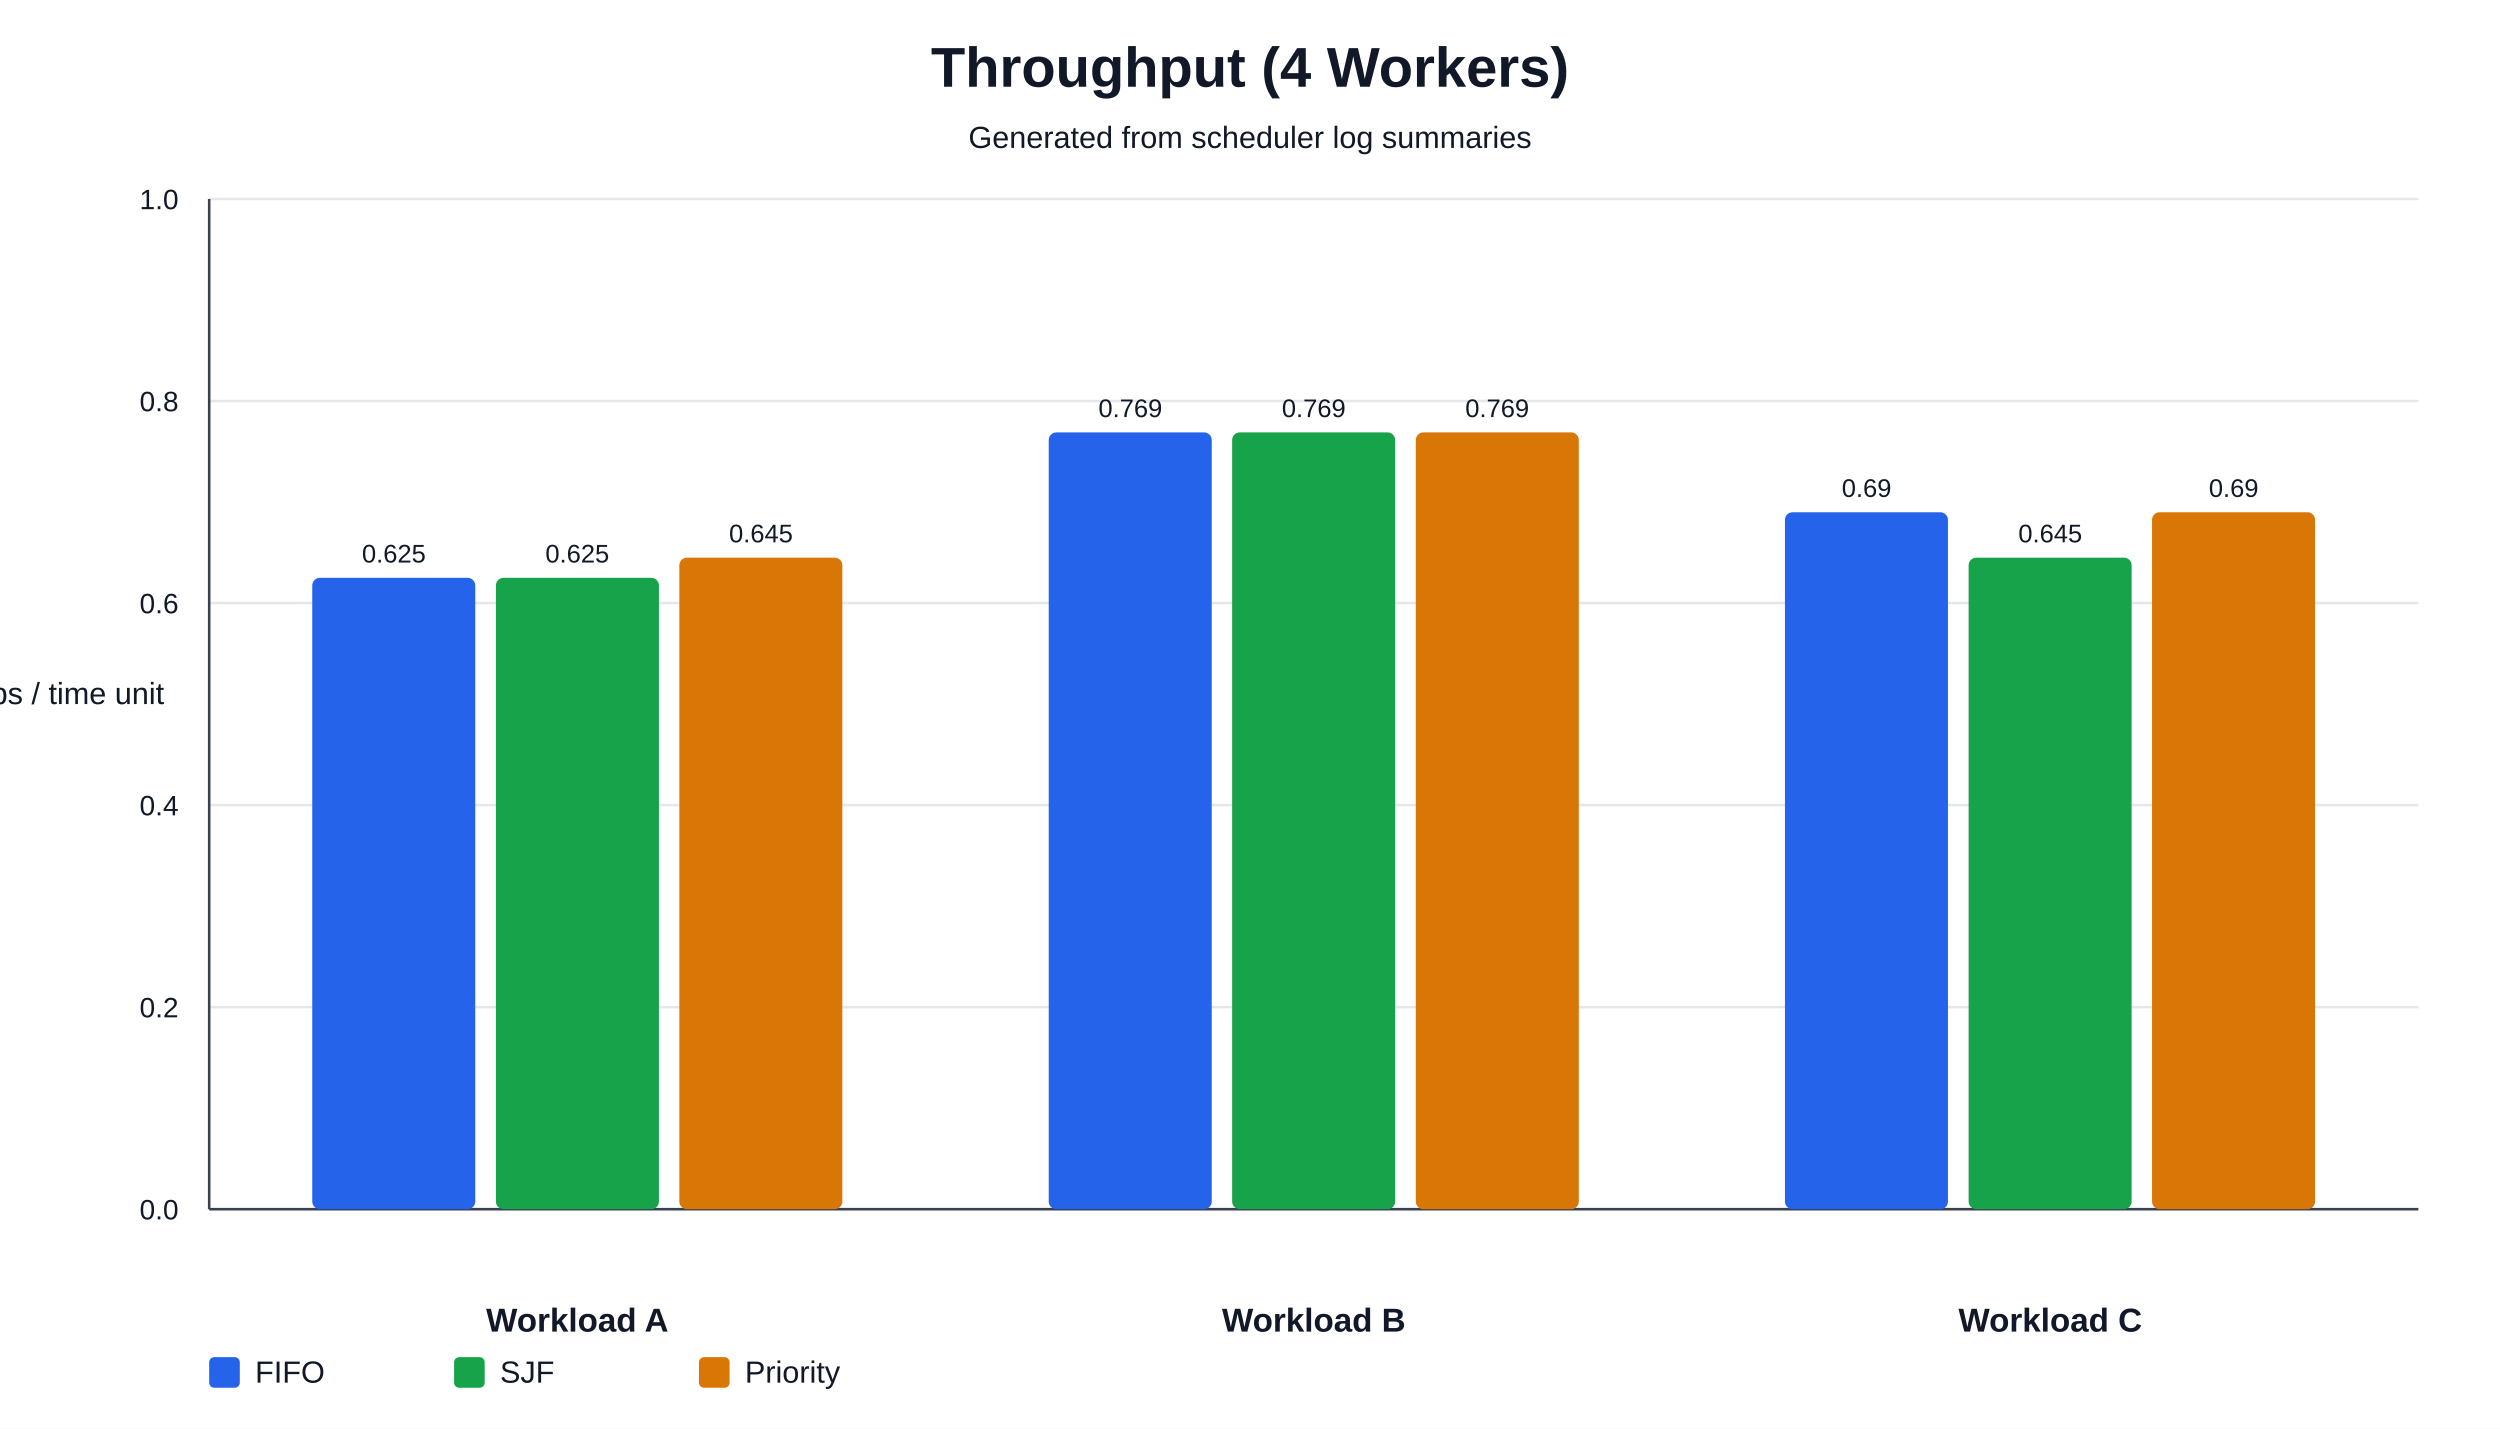
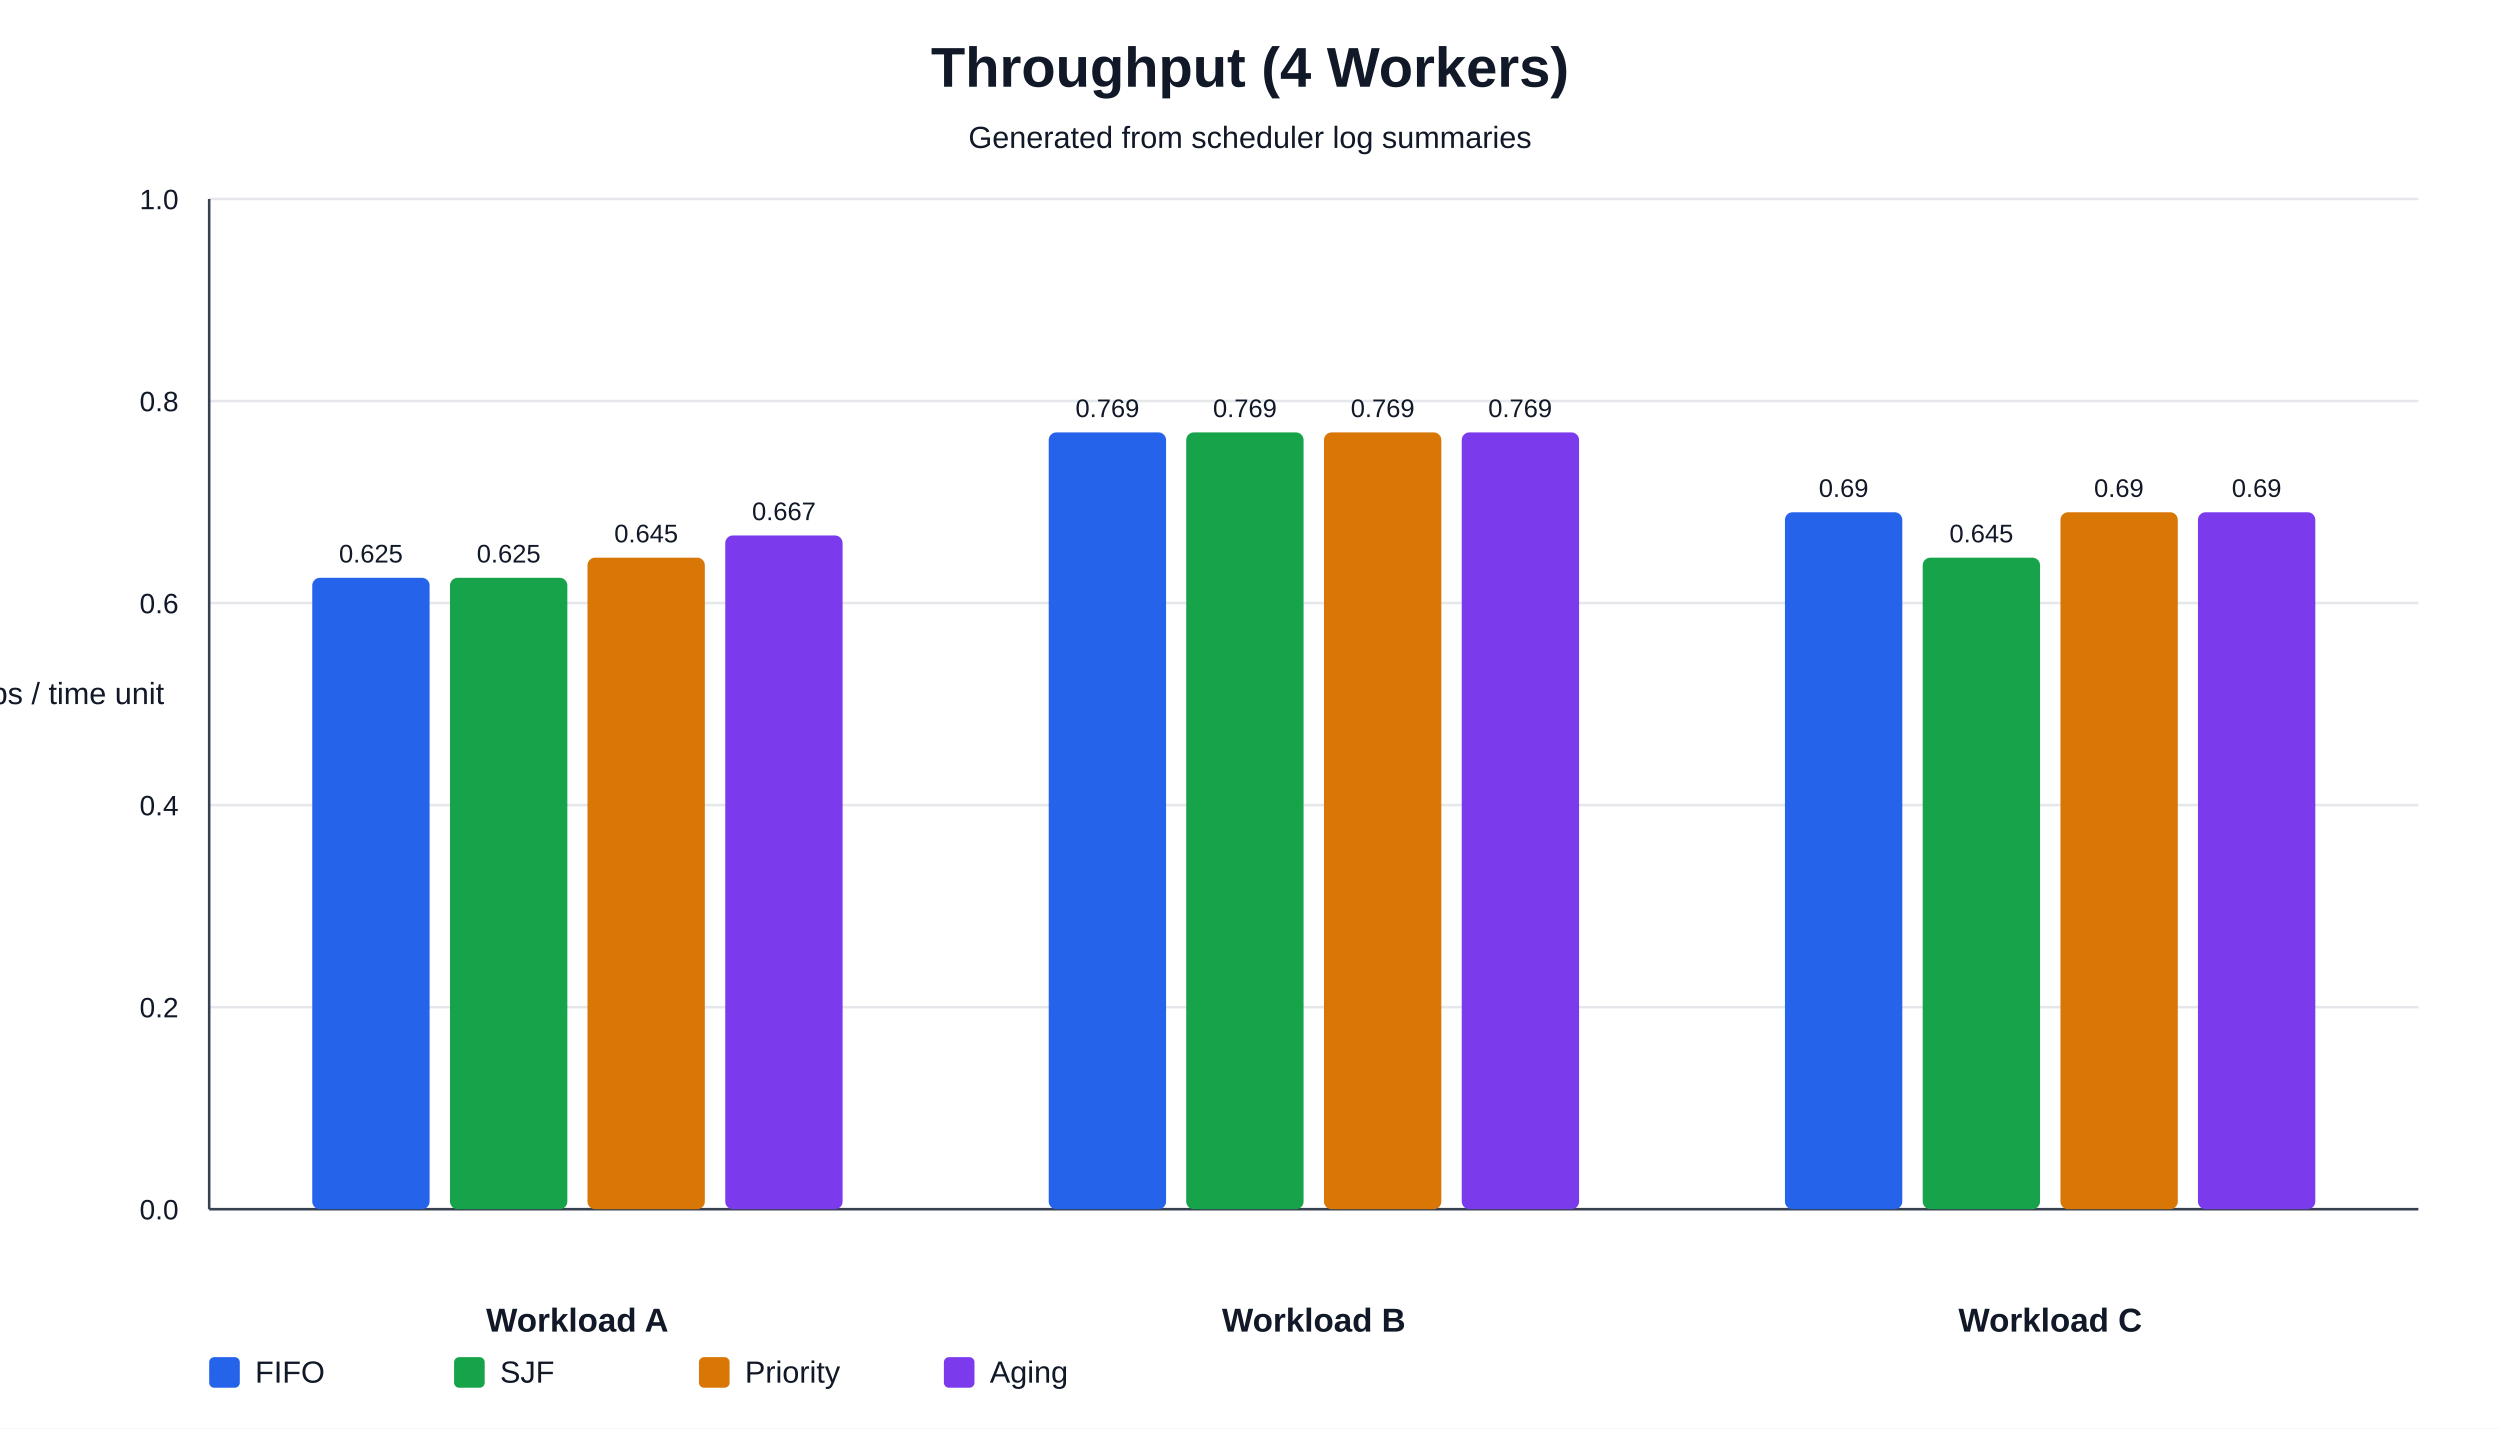
<svg xmlns="http://www.w3.org/2000/svg" width="980" height="560" viewBox="0 0 980 560">
  <rect width="100%" height="100%" fill="#ffffff" />
  <text x="490.0" y="34.0" font-family="Arial, sans-serif" font-size="22" font-weight="700" text-anchor="middle" fill="#111827">Throughput (4 Workers)</text>
  <text x="490.0" y="58.0" font-family="Arial, sans-serif" font-size="12" font-weight="400" text-anchor="middle" fill="#111827">Generated from scheduler log summaries</text>
  <line x1="82" y1="474.0" x2="948" y2="474.0" stroke="#e5e7eb" />
  <text x="70.0" y="478.0" font-family="Arial, sans-serif" font-size="11" font-weight="400" text-anchor="end" fill="#111827">0.0</text>
  <line x1="82" y1="394.8" x2="948" y2="394.8" stroke="#e5e7eb" />
  <text x="70.0" y="398.8" font-family="Arial, sans-serif" font-size="11" font-weight="400" text-anchor="end" fill="#111827">0.2</text>
  <line x1="82" y1="315.6" x2="948" y2="315.6" stroke="#e5e7eb" />
  <text x="70.0" y="319.6" font-family="Arial, sans-serif" font-size="11" font-weight="400" text-anchor="end" fill="#111827">0.4</text>
  <line x1="82" y1="236.4" x2="948" y2="236.4" stroke="#e5e7eb" />
  <text x="70.0" y="240.4" font-family="Arial, sans-serif" font-size="11" font-weight="400" text-anchor="end" fill="#111827">0.6</text>
  <line x1="82" y1="157.2" x2="948" y2="157.2" stroke="#e5e7eb" />
  <text x="70.0" y="161.2" font-family="Arial, sans-serif" font-size="11" font-weight="400" text-anchor="end" fill="#111827">0.8</text>
  <line x1="82" y1="78.0" x2="948" y2="78.0" stroke="#e5e7eb" />
  <text x="70.0" y="82.0" font-family="Arial, sans-serif" font-size="11" font-weight="400" text-anchor="end" fill="#111827">1.0</text>
  <line x1="82" y1="78" x2="82" y2="474" stroke="#374151" />
  <line x1="82" y1="474" x2="948" y2="474" stroke="#374151" />
  <text x="24.0" y="276.0" font-family="Arial, sans-serif" font-size="12" font-weight="400" text-anchor="middle" fill="#111827">Jobs / time unit</text>
  <text x="226.3" y="522.0" font-family="Arial, sans-serif" font-size="13" font-weight="700" text-anchor="middle" fill="#111827">Workload A</text>
-   <rect x="122.4" y="226.5" width="63.9" height="247.5" fill="#2563eb" rx="3" />
-   <text x="154.4" y="220.5" font-family="Arial, sans-serif" font-size="10" font-weight="400" text-anchor="middle" fill="#111827">0.625</text>
-   <rect x="194.4" y="226.5" width="63.9" height="247.5" fill="#16a34a" rx="3" />
-   <text x="226.3" y="220.5" font-family="Arial, sans-serif" font-size="10" font-weight="400" text-anchor="middle" fill="#111827">0.625</text>
-   <rect x="266.3" y="218.6" width="63.9" height="255.4" fill="#d97706" rx="3" />
-   <text x="298.3" y="212.6" font-family="Arial, sans-serif" font-size="10" font-weight="400" text-anchor="middle" fill="#111827">0.645</text>
+   <rect x="122.4" y="226.5" width="46.0" height="247.5" fill="#2563eb" rx="3" />
+   <text x="145.4" y="220.5" font-family="Arial, sans-serif" font-size="10" font-weight="400" text-anchor="middle" fill="#111827">0.625</text>
+   <rect x="176.4" y="226.5" width="46.0" height="247.5" fill="#16a34a" rx="3" />
+   <text x="199.4" y="220.5" font-family="Arial, sans-serif" font-size="10" font-weight="400" text-anchor="middle" fill="#111827">0.625</text>
+   <rect x="230.3" y="218.6" width="46.0" height="255.4" fill="#d97706" rx="3" />
+   <text x="253.3" y="212.6" font-family="Arial, sans-serif" font-size="10" font-weight="400" text-anchor="middle" fill="#111827">0.645</text>
+   <rect x="284.3" y="209.9" width="46.0" height="264.1" fill="#7c3aed" rx="3" />
+   <text x="307.3" y="203.9" font-family="Arial, sans-serif" font-size="10" font-weight="400" text-anchor="middle" fill="#111827">0.667</text>
  <text x="515.0" y="522.0" font-family="Arial, sans-serif" font-size="13" font-weight="700" text-anchor="middle" fill="#111827">Workload B</text>
-   <rect x="411.1" y="169.5" width="63.9" height="304.5" fill="#2563eb" rx="3" />
-   <text x="443.1" y="163.5" font-family="Arial, sans-serif" font-size="10" font-weight="400" text-anchor="middle" fill="#111827">0.769</text>
-   <rect x="483.0" y="169.5" width="63.9" height="304.5" fill="#16a34a" rx="3" />
-   <text x="515.0" y="163.5" font-family="Arial, sans-serif" font-size="10" font-weight="400" text-anchor="middle" fill="#111827">0.769</text>
-   <rect x="555.0" y="169.5" width="63.9" height="304.5" fill="#d97706" rx="3" />
-   <text x="586.9" y="163.5" font-family="Arial, sans-serif" font-size="10" font-weight="400" text-anchor="middle" fill="#111827">0.769</text>
+   <rect x="411.1" y="169.5" width="46.0" height="304.5" fill="#2563eb" rx="3" />
+   <text x="434.1" y="163.5" font-family="Arial, sans-serif" font-size="10" font-weight="400" text-anchor="middle" fill="#111827">0.769</text>
+   <rect x="465.0" y="169.5" width="46.0" height="304.5" fill="#16a34a" rx="3" />
+   <text x="488.0" y="163.5" font-family="Arial, sans-serif" font-size="10" font-weight="400" text-anchor="middle" fill="#111827">0.769</text>
+   <rect x="519.0" y="169.5" width="46.0" height="304.5" fill="#d97706" rx="3" />
+   <text x="542.0" y="163.5" font-family="Arial, sans-serif" font-size="10" font-weight="400" text-anchor="middle" fill="#111827">0.769</text>
+   <rect x="573.0" y="169.5" width="46.0" height="304.5" fill="#7c3aed" rx="3" />
+   <text x="595.9" y="163.5" font-family="Arial, sans-serif" font-size="10" font-weight="400" text-anchor="middle" fill="#111827">0.769</text>
  <text x="803.7" y="522.0" font-family="Arial, sans-serif" font-size="13" font-weight="700" text-anchor="middle" fill="#111827">Workload C</text>
-   <rect x="699.7" y="200.8" width="63.9" height="273.2" fill="#2563eb" rx="3" />
-   <text x="731.7" y="194.8" font-family="Arial, sans-serif" font-size="10" font-weight="400" text-anchor="middle" fill="#111827">0.69</text>
-   <rect x="771.7" y="218.6" width="63.9" height="255.4" fill="#16a34a" rx="3" />
-   <text x="803.7" y="212.6" font-family="Arial, sans-serif" font-size="10" font-weight="400" text-anchor="middle" fill="#111827">0.645</text>
-   <rect x="843.6" y="200.8" width="63.9" height="273.2" fill="#d97706" rx="3" />
-   <text x="875.6" y="194.8" font-family="Arial, sans-serif" font-size="10" font-weight="400" text-anchor="middle" fill="#111827">0.69</text>
+   <rect x="699.7" y="200.8" width="46.0" height="273.2" fill="#2563eb" rx="3" />
+   <text x="722.7" y="194.8" font-family="Arial, sans-serif" font-size="10" font-weight="400" text-anchor="middle" fill="#111827">0.69</text>
+   <rect x="753.7" y="218.6" width="46.0" height="255.4" fill="#16a34a" rx="3" />
+   <text x="776.7" y="212.6" font-family="Arial, sans-serif" font-size="10" font-weight="400" text-anchor="middle" fill="#111827">0.645</text>
+   <rect x="807.7" y="200.8" width="46.0" height="273.2" fill="#d97706" rx="3" />
+   <text x="830.6" y="194.8" font-family="Arial, sans-serif" font-size="10" font-weight="400" text-anchor="middle" fill="#111827">0.69</text>
+   <rect x="861.6" y="200.8" width="46.0" height="273.2" fill="#7c3aed" rx="3" />
+   <text x="884.6" y="194.8" font-family="Arial, sans-serif" font-size="10" font-weight="400" text-anchor="middle" fill="#111827">0.69</text>
  <rect x="82" y="532" width="12" height="12" fill="#2563eb" rx="2" />
  <text x="100.0" y="542.0" font-family="Arial, sans-serif" font-size="12" font-weight="400" text-anchor="start" fill="#111827">FIFO</text>
  <rect x="178" y="532" width="12" height="12" fill="#16a34a" rx="2" />
  <text x="196.0" y="542.0" font-family="Arial, sans-serif" font-size="12" font-weight="400" text-anchor="start" fill="#111827">SJF</text>
  <rect x="274" y="532" width="12" height="12" fill="#d97706" rx="2" />
  <text x="292.0" y="542.0" font-family="Arial, sans-serif" font-size="12" font-weight="400" text-anchor="start" fill="#111827">Priority</text>
+   <rect x="370" y="532" width="12" height="12" fill="#7c3aed" rx="2" />
+   <text x="388.0" y="542.0" font-family="Arial, sans-serif" font-size="12" font-weight="400" text-anchor="start" fill="#111827">Aging</text>
</svg>
